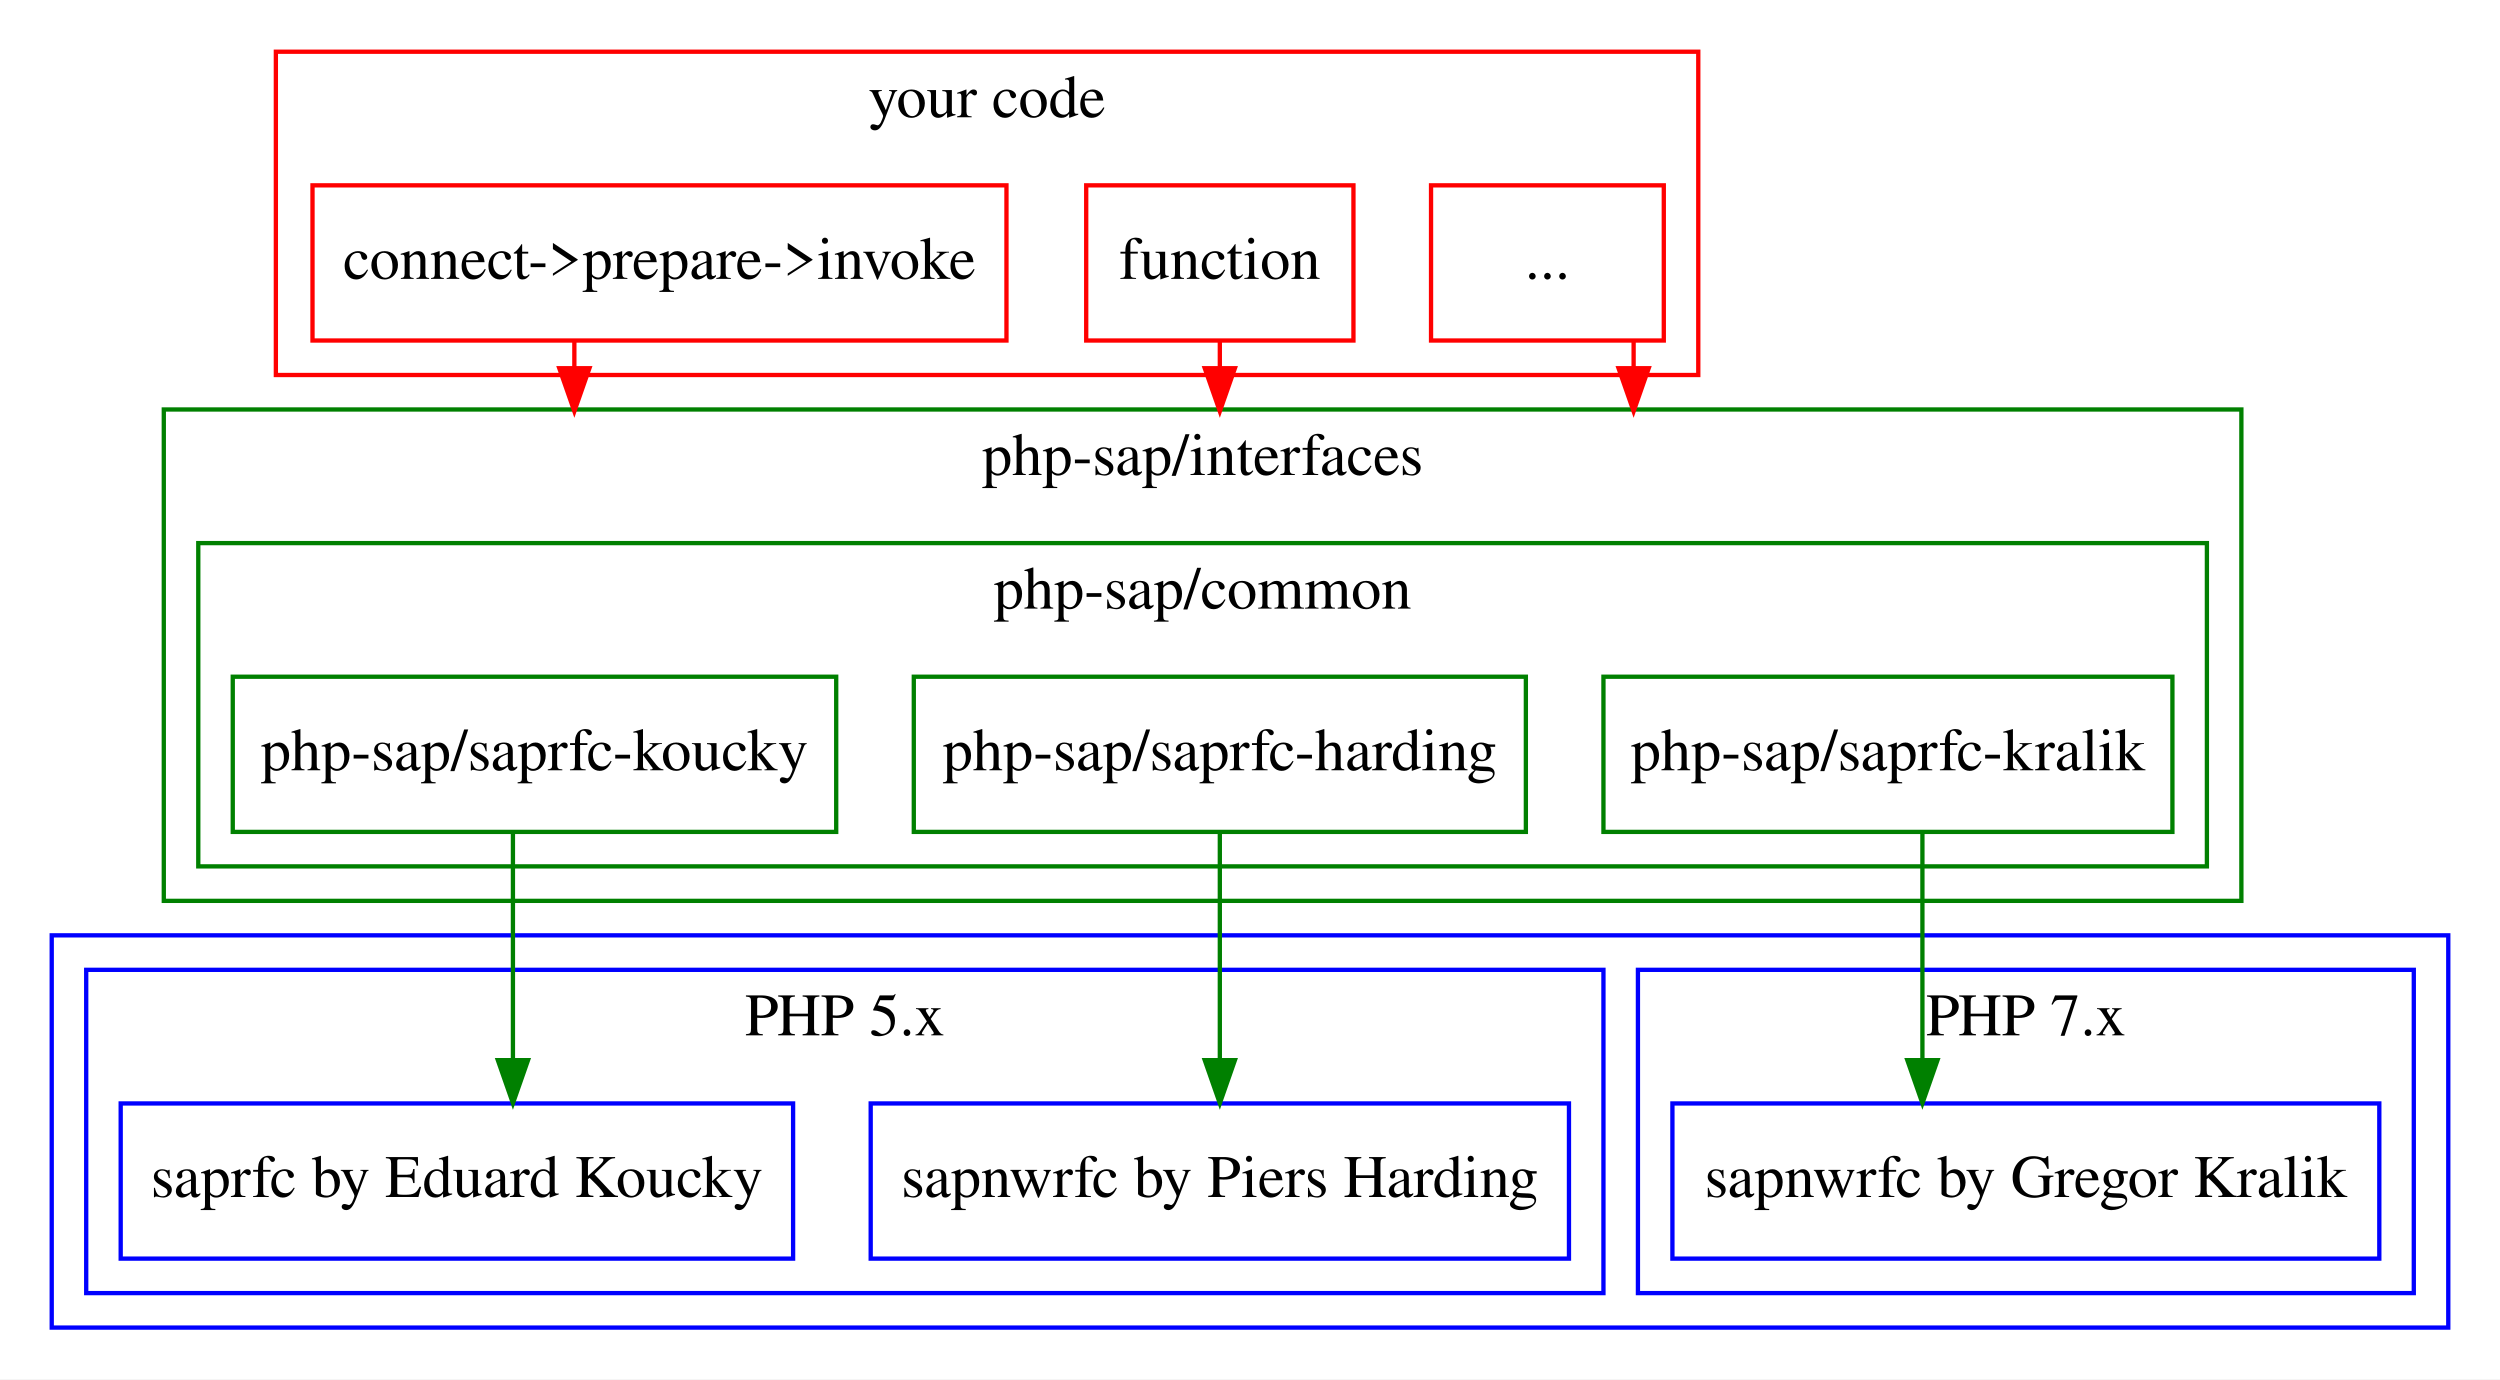
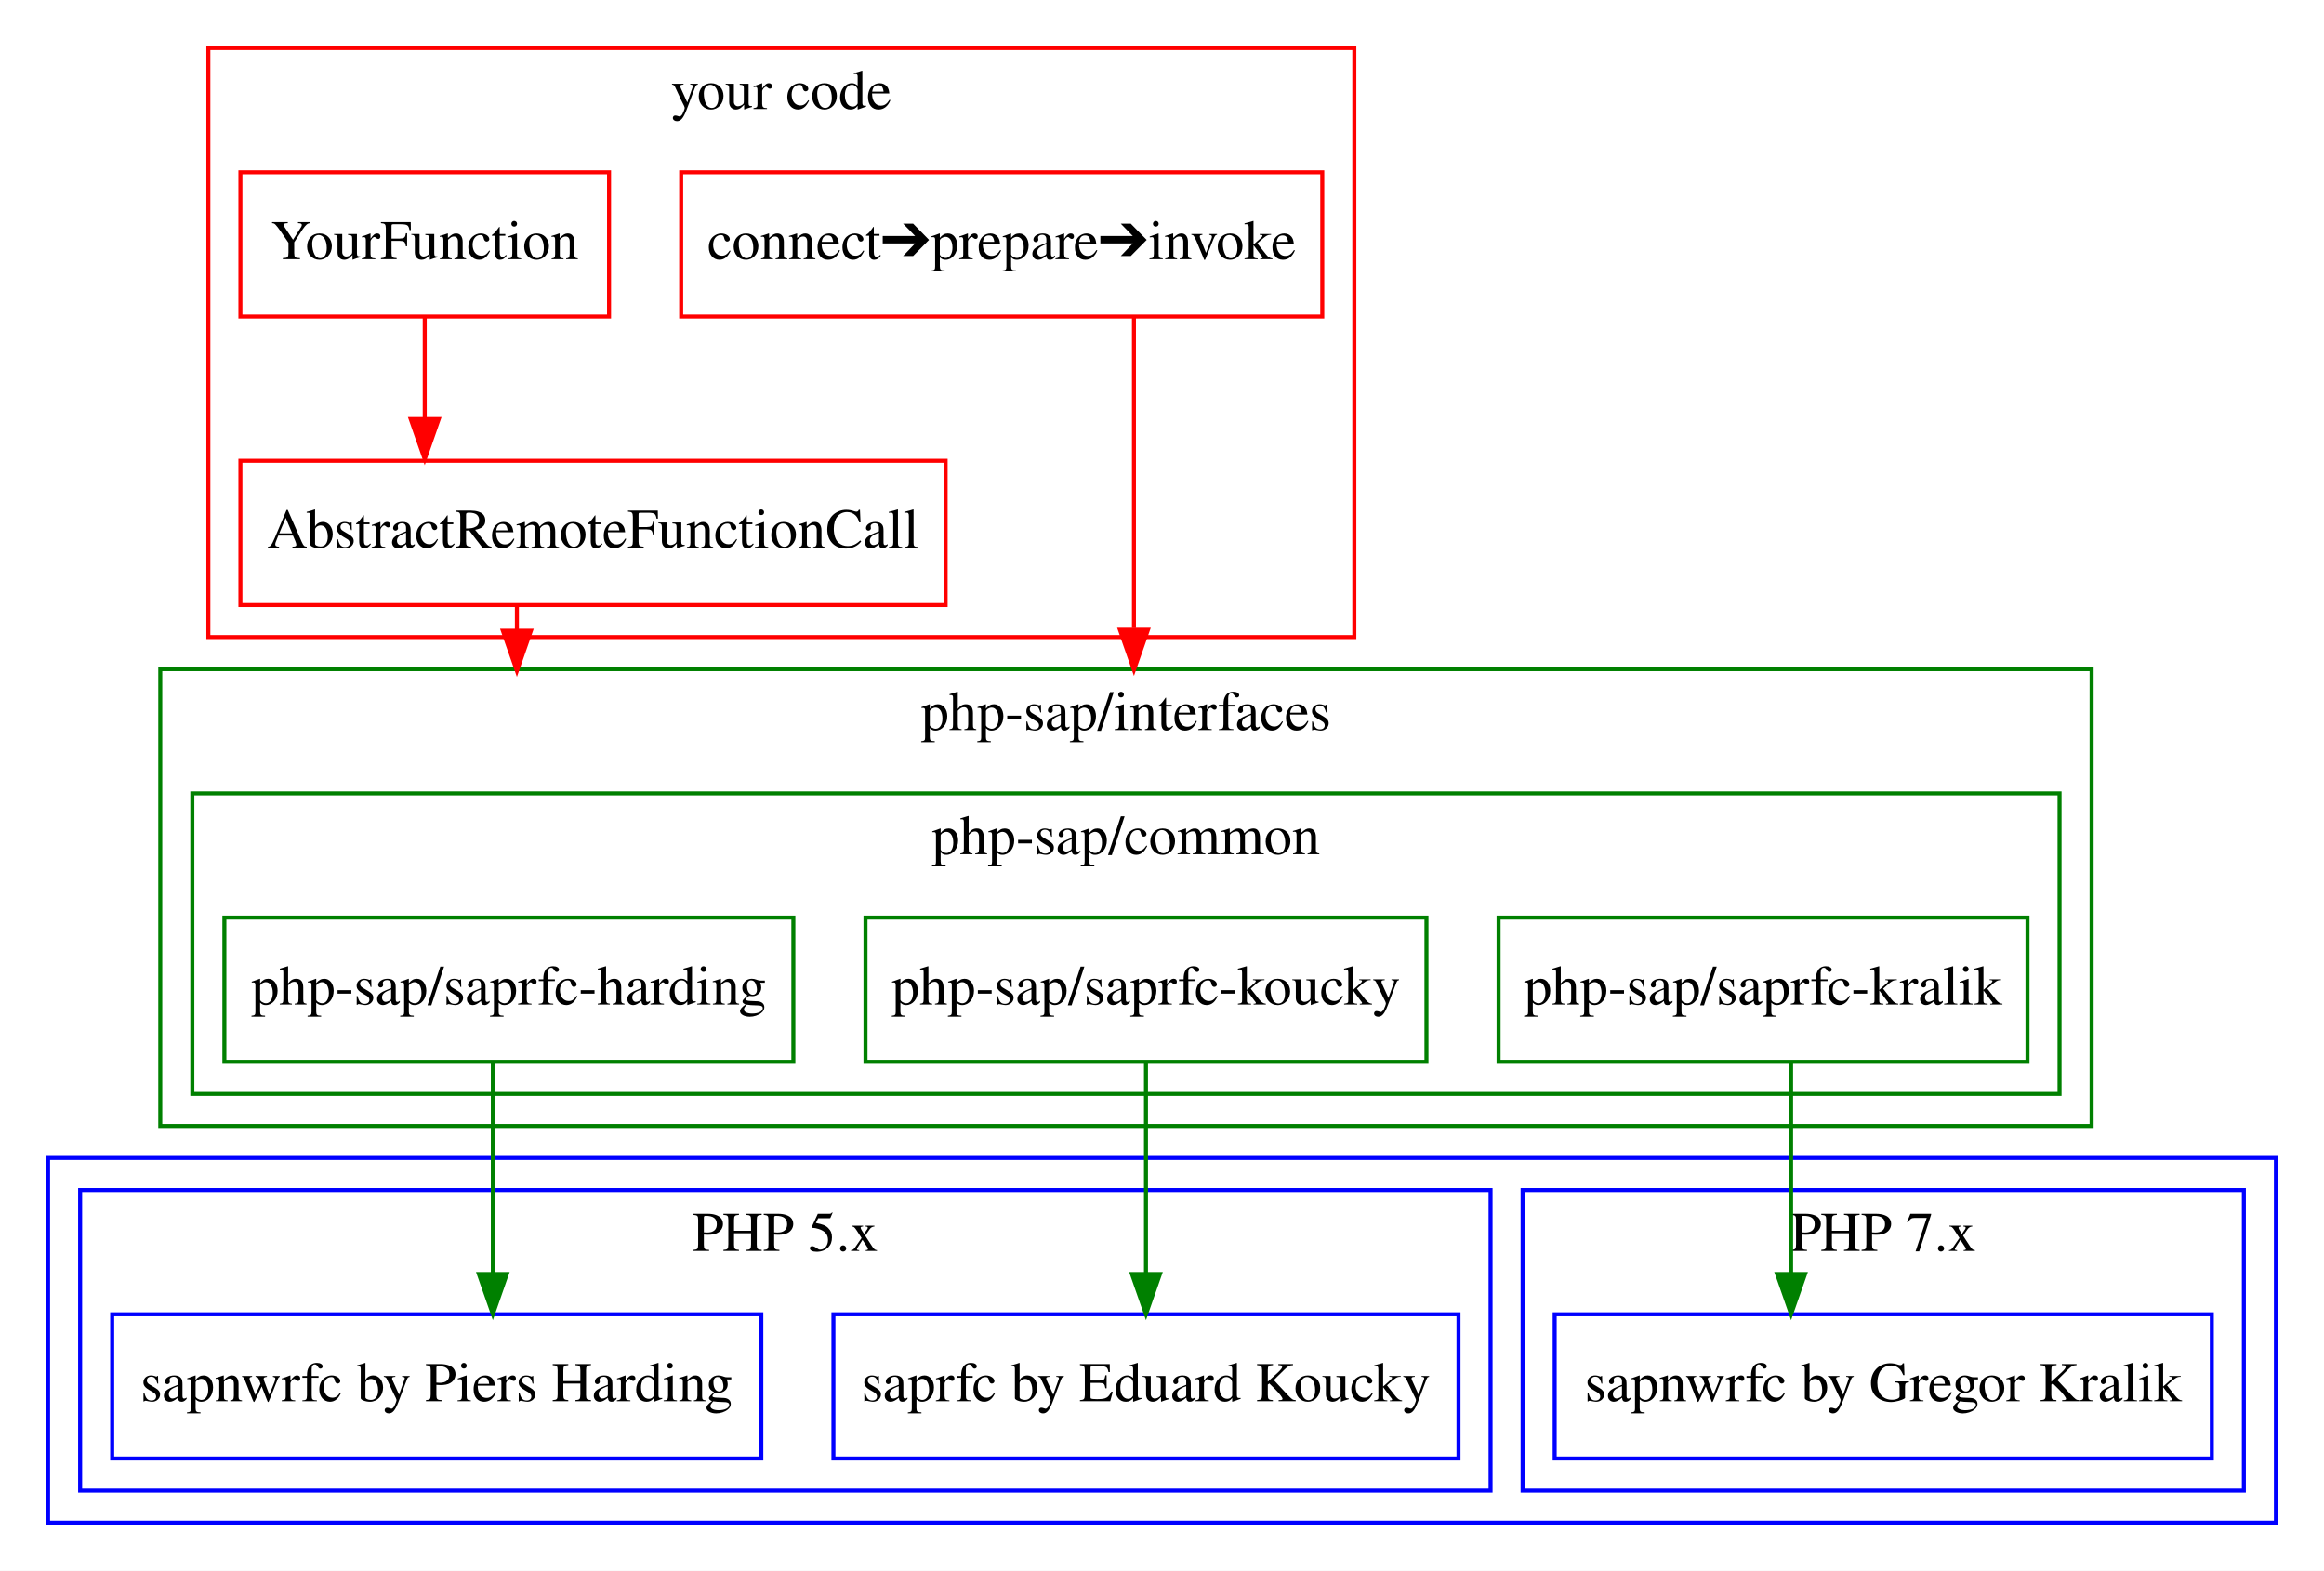
- <svg xmlns="http://www.w3.org/2000/svg" width="580pt" height="320pt" viewBox="0.00 0.00 580.00 320.00">
-   <g id="graph0" class="graph" transform="scale(1 1) rotate(0) translate(4 316)">
-     <polygon fill="white" stroke="none" points="-4,4 -4,-316 576,-316 576,4 -4,4" />
+ <svg xmlns="http://www.w3.org/2000/svg" width="580pt" height="392pt" viewBox="0.00 0.00 580.00 392.00">
+   <g id="graph0" class="graph" transform="scale(1 1) rotate(0) translate(4 388)">
+     <polygon fill="white" stroke="none" points="-4,4 -4,-388 576,-388 576,4 -4,4" />
    <g id="clust1" class="cluster">
      <polygon fill="none" stroke="blue" points="8,-8 8,-99 564,-99 564,-8 8,-8" />
    </g>
    <g id="clust2" class="cluster">
      <polygon fill="none" stroke="blue" points="376,-16 376,-91 556,-91 556,-16 376,-16" />
      <text text-anchor="middle" x="466" y="-75.8" font-family="Times,serif" font-size="14.00">PHP 7.x</text>
    </g>
    <g id="clust3" class="cluster">
      <polygon fill="none" stroke="blue" points="16,-16 16,-91 368,-91 368,-16 16,-16" />
      <text text-anchor="middle" x="192" y="-75.8" font-family="Times,serif" font-size="14.00">PHP 5.x</text>
    </g>
    <g id="clust4" class="cluster">
-       <polygon fill="none" stroke="green" points="34,-107 34,-221 516,-221 516,-107 34,-107" />
-       <text text-anchor="middle" x="275" y="-205.8" font-family="Times,serif" font-size="14.00">php-sap/interfaces</text>
+       <polygon fill="none" stroke="green" points="36,-107 36,-221 518,-221 518,-107 36,-107" />
+       <text text-anchor="middle" x="277" y="-205.8" font-family="Times,serif" font-size="14.00">php-sap/interfaces</text>
    </g>
    <g id="clust5" class="cluster">
-       <polygon fill="none" stroke="green" points="42,-115 42,-190 508,-190 508,-115 42,-115" />
-       <text text-anchor="middle" x="275" y="-174.8" font-family="Times,serif" font-size="14.00">php-sap/common</text>
+       <polygon fill="none" stroke="green" points="44,-115 44,-190 510,-190 510,-115 44,-115" />
+       <text text-anchor="middle" x="277" y="-174.8" font-family="Times,serif" font-size="14.00">php-sap/common</text>
    </g>
    <g id="clust6" class="cluster">
-       <polygon fill="none" stroke="red" points="60,-229 60,-304 390,-304 390,-229 60,-229" />
-       <text text-anchor="middle" x="225" y="-288.8" font-family="Times,serif" font-size="14.00">your code</text>
+       <polygon fill="none" stroke="red" points="48,-229 48,-376 334,-376 334,-229 48,-229" />
+       <text text-anchor="middle" x="191" y="-360.8" font-family="Times,serif" font-size="14.00">your code</text>
    </g>
    <g id="node1" class="node">
      <polygon fill="none" stroke="blue" points="548,-60 384,-60 384,-24 548,-24 548,-60" />
      <text text-anchor="middle" x="466" y="-38.3" font-family="Times,serif" font-size="14.00">sapnwrfc by Gregor Kralik</text>
    </g>
    <g id="node2" class="node">
-       <polygon fill="none" stroke="blue" points="360,-60 198,-60 198,-24 360,-24 360,-60" />
-       <text text-anchor="middle" x="279" y="-38.3" font-family="Times,serif" font-size="14.00">sapnwrfc by Piers Harding</text>
+       <polygon fill="none" stroke="blue" points="186,-60 24,-60 24,-24 186,-24 186,-60" />
+       <text text-anchor="middle" x="105" y="-38.3" font-family="Times,serif" font-size="14.00">sapnwrfc by Piers Harding</text>
    </g>
    <g id="node3" class="node">
-       <polygon fill="none" stroke="blue" points="180,-60 24,-60 24,-24 180,-24 180,-60" />
-       <text text-anchor="middle" x="102" y="-38.3" font-family="Times,serif" font-size="14.00">saprfc by Eduard Koucky</text>
+       <polygon fill="none" stroke="blue" points="360,-60 204,-60 204,-24 360,-24 360,-60" />
+       <text text-anchor="middle" x="282" y="-38.3" font-family="Times,serif" font-size="14.00">saprfc by Eduard Koucky</text>
    </g>
    <g id="node4" class="node">
-       <polygon fill="none" stroke="green" points="190,-159 50,-159 50,-123 190,-123 190,-159" />
-       <text text-anchor="middle" x="120" y="-137.3" font-family="Times,serif" font-size="14.00">php-sap/saprfc-koucky</text>
+       <polygon fill="none" stroke="green" points="352,-159 212,-159 212,-123 352,-123 352,-159" />
+       <text text-anchor="middle" x="282" y="-137.3" font-family="Times,serif" font-size="14.00">php-sap/saprfc-koucky</text>
    </g>
    <g id="edge1" class="edge">
-       <path fill="none" stroke="green" d="M115,-122.842C115,-122.842 115,-70.043 115,-70.043" />
-       <polygon fill="green" stroke="green" points="118.5,-70.043 115,-60.043 111.5,-70.043 118.5,-70.043" />
+       <path fill="none" stroke="green" d="M282,-122.842C282,-122.842 282,-70.043 282,-70.043" />
+       <polygon fill="green" stroke="green" points="285.5,-70.043 282,-60.043 278.5,-70.043 285.5,-70.043" />
    </g>
    <g id="node5" class="node">
-       <polygon fill="none" stroke="green" points="350,-159 208,-159 208,-123 350,-123 350,-159" />
-       <text text-anchor="middle" x="279" y="-137.3" font-family="Times,serif" font-size="14.00">php-sap/saprfc-harding</text>
+       <polygon fill="none" stroke="green" points="194,-159 52,-159 52,-123 194,-123 194,-159" />
+       <text text-anchor="middle" x="123" y="-137.3" font-family="Times,serif" font-size="14.00">php-sap/saprfc-harding</text>
    </g>
    <g id="edge2" class="edge">
-       <path fill="none" stroke="green" d="M279,-122.842C279,-122.842 279,-70.043 279,-70.043" />
-       <polygon fill="green" stroke="green" points="282.5,-70.043 279,-60.043 275.5,-70.043 282.5,-70.043" />
+       <path fill="none" stroke="green" d="M119,-122.842C119,-122.842 119,-70.043 119,-70.043" />
+       <polygon fill="green" stroke="green" points="122.5,-70.043 119,-60.043 115.5,-70.043 122.5,-70.043" />
    </g>
    <g id="node6" class="node">
-       <polygon fill="none" stroke="green" points="500,-159 368,-159 368,-123 500,-123 500,-159" />
-       <text text-anchor="middle" x="434" y="-137.3" font-family="Times,serif" font-size="14.00">php-sap/saprfc-kralik</text>
+       <polygon fill="none" stroke="green" points="502,-159 370,-159 370,-123 502,-123 502,-159" />
+       <text text-anchor="middle" x="436" y="-137.3" font-family="Times,serif" font-size="14.00">php-sap/saprfc-kralik</text>
    </g>
    <g id="edge3" class="edge">
-       <path fill="none" stroke="green" d="M442,-122.842C442,-122.842 442,-70.043 442,-70.043" />
-       <polygon fill="green" stroke="green" points="445.5,-70.043 442,-60.043 438.5,-70.043 445.5,-70.043" />
+       <path fill="none" stroke="green" d="M443,-122.842C443,-122.842 443,-70.043 443,-70.043" />
+       <polygon fill="green" stroke="green" points="446.5,-70.043 443,-60.043 439.5,-70.043 446.5,-70.043" />
    </g>
    <g id="node7" class="node">
-       <polygon fill="none" stroke="red" points="229.5,-273 68.5,-273 68.5,-237 229.5,-237 229.5,-273" />
-       <text text-anchor="middle" x="149" y="-251.3" font-family="Times,serif" font-size="14.00">connect-&gt;prepare-&gt;invoke</text>
+       <polygon fill="none" stroke="red" points="326,-345 166,-345 166,-309 326,-309 326,-345" />
+       <text text-anchor="middle" x="246" y="-323.3" font-family="Times,serif" font-size="14.00">connect➔prepare➔invoke</text>
    </g>
    <g id="edge4" class="edge">
-       <path fill="none" stroke="red" d="M129.25,-236.936C129.25,-236.936 129.25,-234.619 129.25,-230.842" />
-       <polygon fill="red" stroke="red" points="132.75,-230.577 129.25,-220.577 125.75,-230.577 132.75,-230.577" />
+       <path fill="none" stroke="red" d="M279,-308.827C279,-308.827 279,-268.521 279,-231.228" />
+       <polygon fill="red" stroke="red" points="282.5,-230.825 279,-220.825 275.5,-230.825 282.5,-230.825" />
    </g>
    <g id="node8" class="node">
-       <polygon fill="none" stroke="red" points="310,-273 248,-273 248,-237 310,-237 310,-273" />
-       <text text-anchor="middle" x="279" y="-251.3" font-family="Times,serif" font-size="14.00">function</text>
+       <polygon fill="none" stroke="red" points="232,-273 56,-273 56,-237 232,-237 232,-273" />
+       <text text-anchor="middle" x="144" y="-251.3" font-family="Times,serif" font-size="14.00">AbstractRemoteFunctionCall</text>
    </g>
    <g id="edge5" class="edge">
-       <path fill="none" stroke="red" d="M279,-236.936C279,-236.936 279,-234.619 279,-230.842" />
-       <polygon fill="red" stroke="red" points="282.5,-230.577 279,-220.577 275.5,-230.577 282.5,-230.577" />
+       <path fill="none" stroke="red" d="M125,-236.936C125,-236.936 125,-234.619 125,-230.842" />
+       <polygon fill="red" stroke="red" points="128.5,-230.577 125,-220.577 121.5,-230.577 128.5,-230.577" />
    </g>
    <g id="node9" class="node">
-       <polygon fill="none" stroke="red" points="382,-273 328,-273 328,-237 382,-237 382,-273" />
-       <text text-anchor="middle" x="355" y="-251.3" font-family="Times,serif" font-size="14.00">...</text>
+       <polygon fill="none" stroke="red" points="148,-345 56,-345 56,-309 148,-309 148,-345" />
+       <text text-anchor="middle" x="102" y="-323.3" font-family="Times,serif" font-size="14.00">YourFunction</text>
    </g>
    <g id="edge6" class="edge">
-       <path fill="none" stroke="red" d="M375,-236.936C375,-236.936 375,-234.619 375,-230.842" />
-       <polygon fill="red" stroke="red" points="378.5,-230.577 375,-220.577 371.5,-230.577 378.5,-230.577" />
+       <path fill="none" stroke="red" d="M102,-308.831C102,-308.831 102,-283.413 102,-283.413" />
+       <polygon fill="red" stroke="red" points="105.5,-283.413 102,-273.413 98.5,-283.413 105.5,-283.413" />
    </g>
  </g>
</svg>
